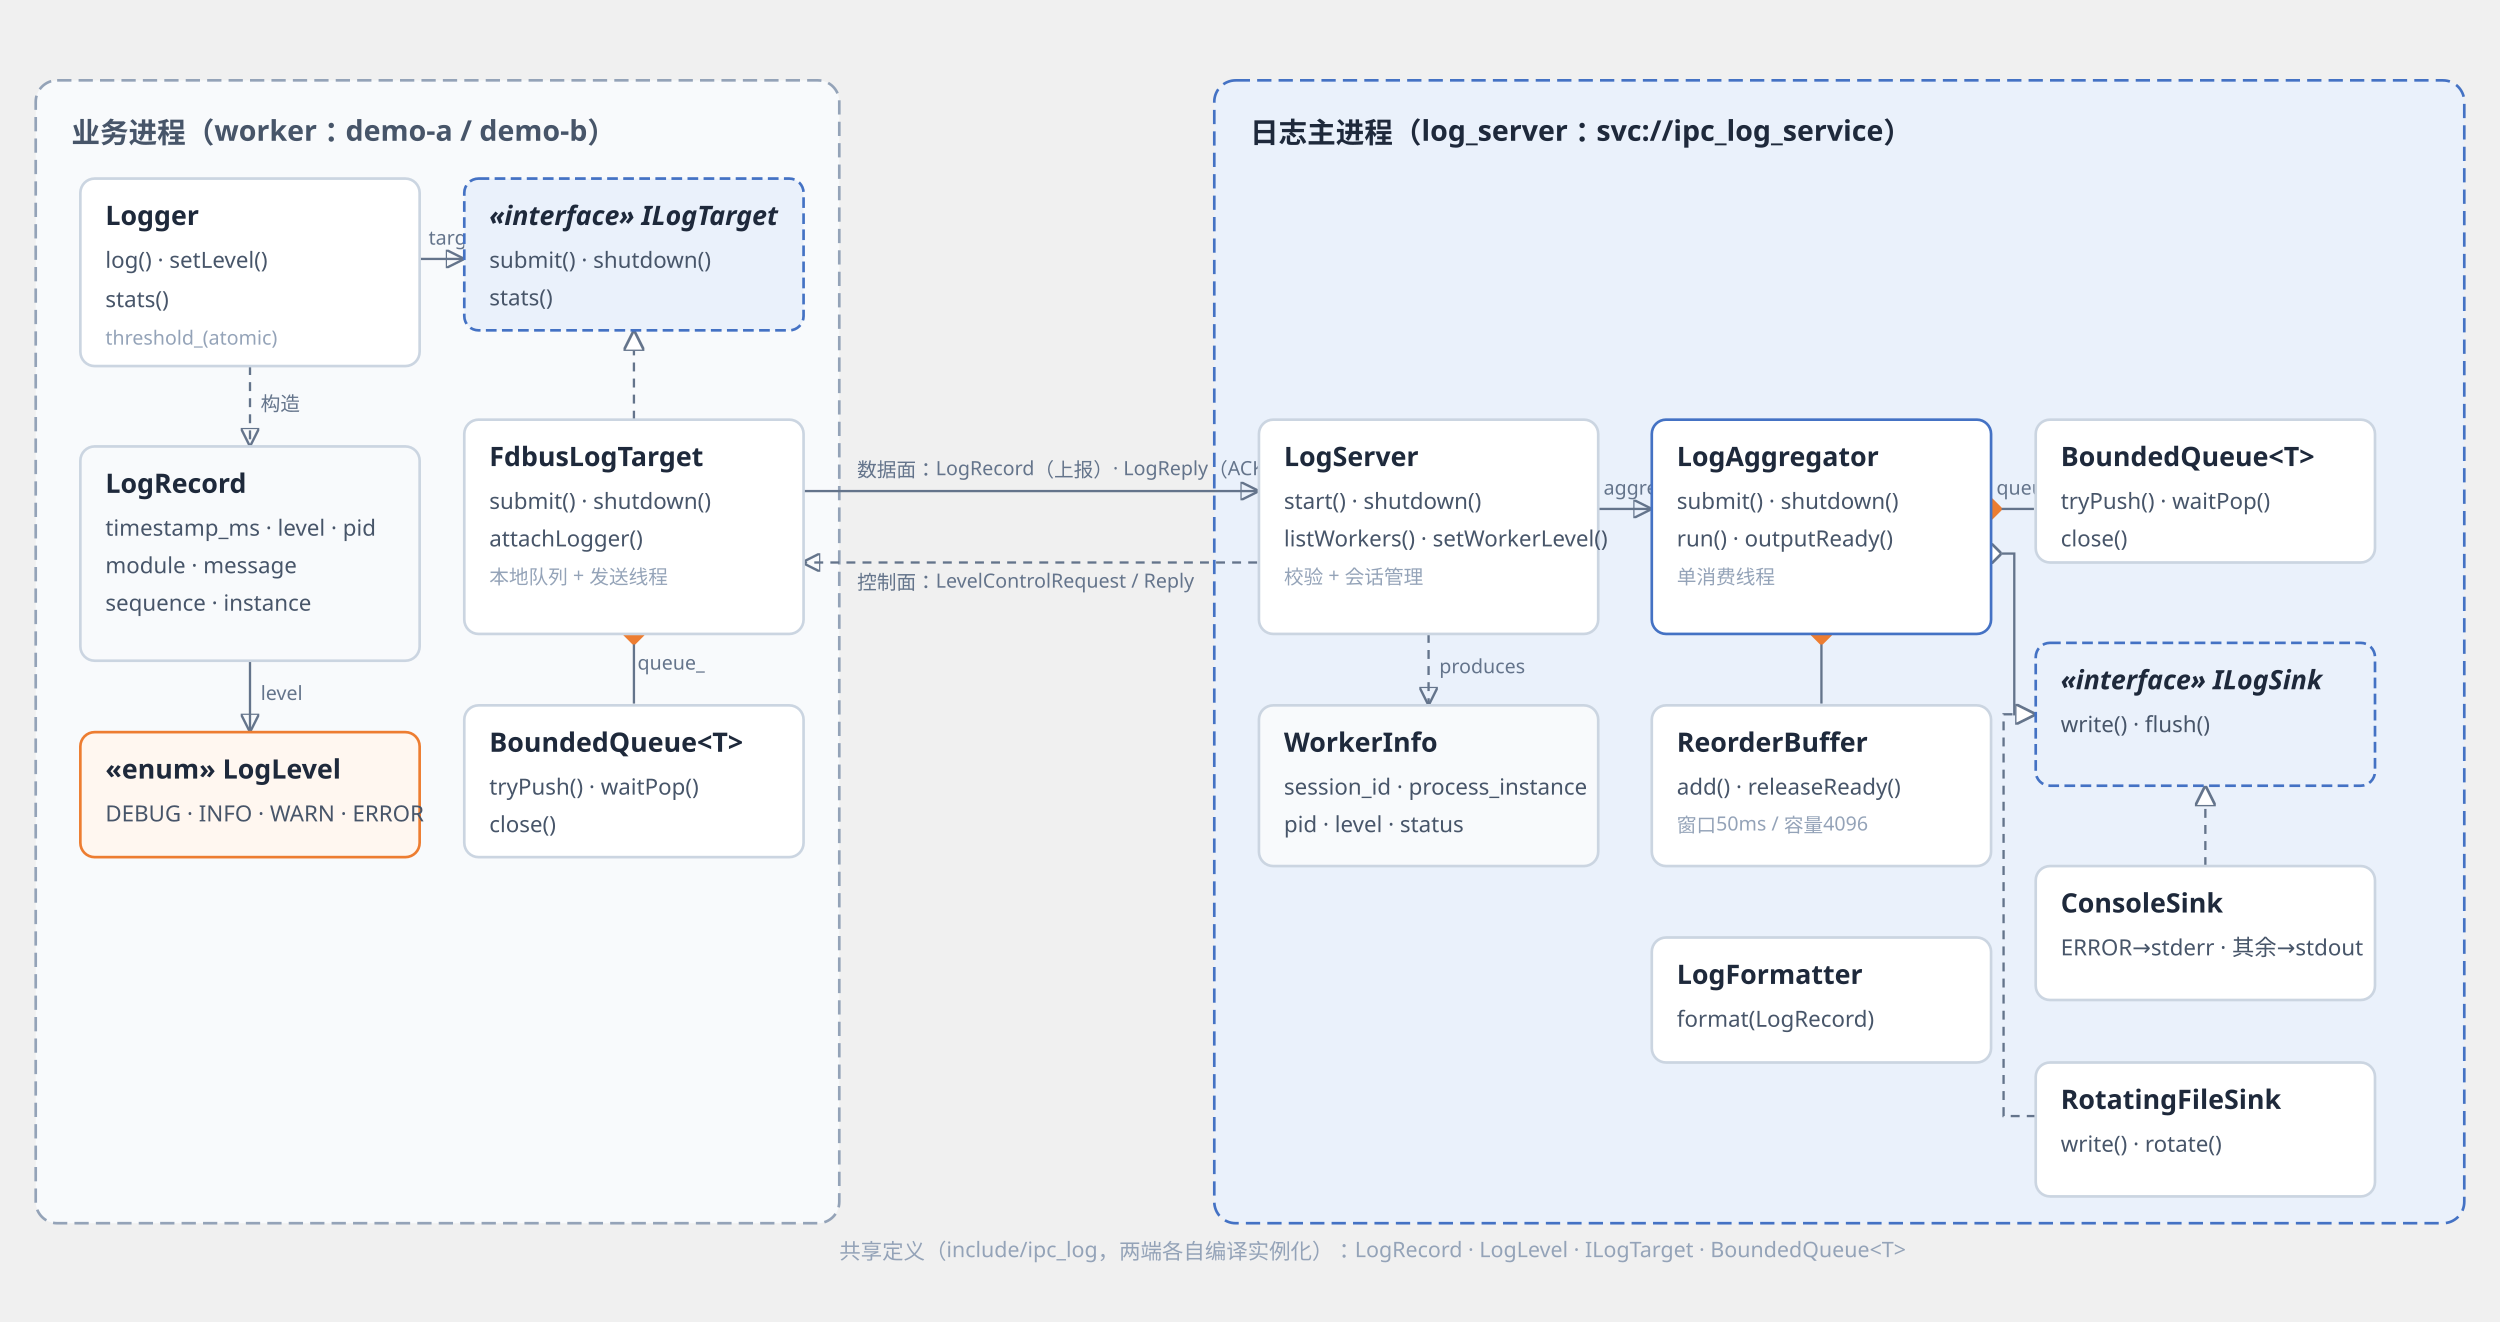
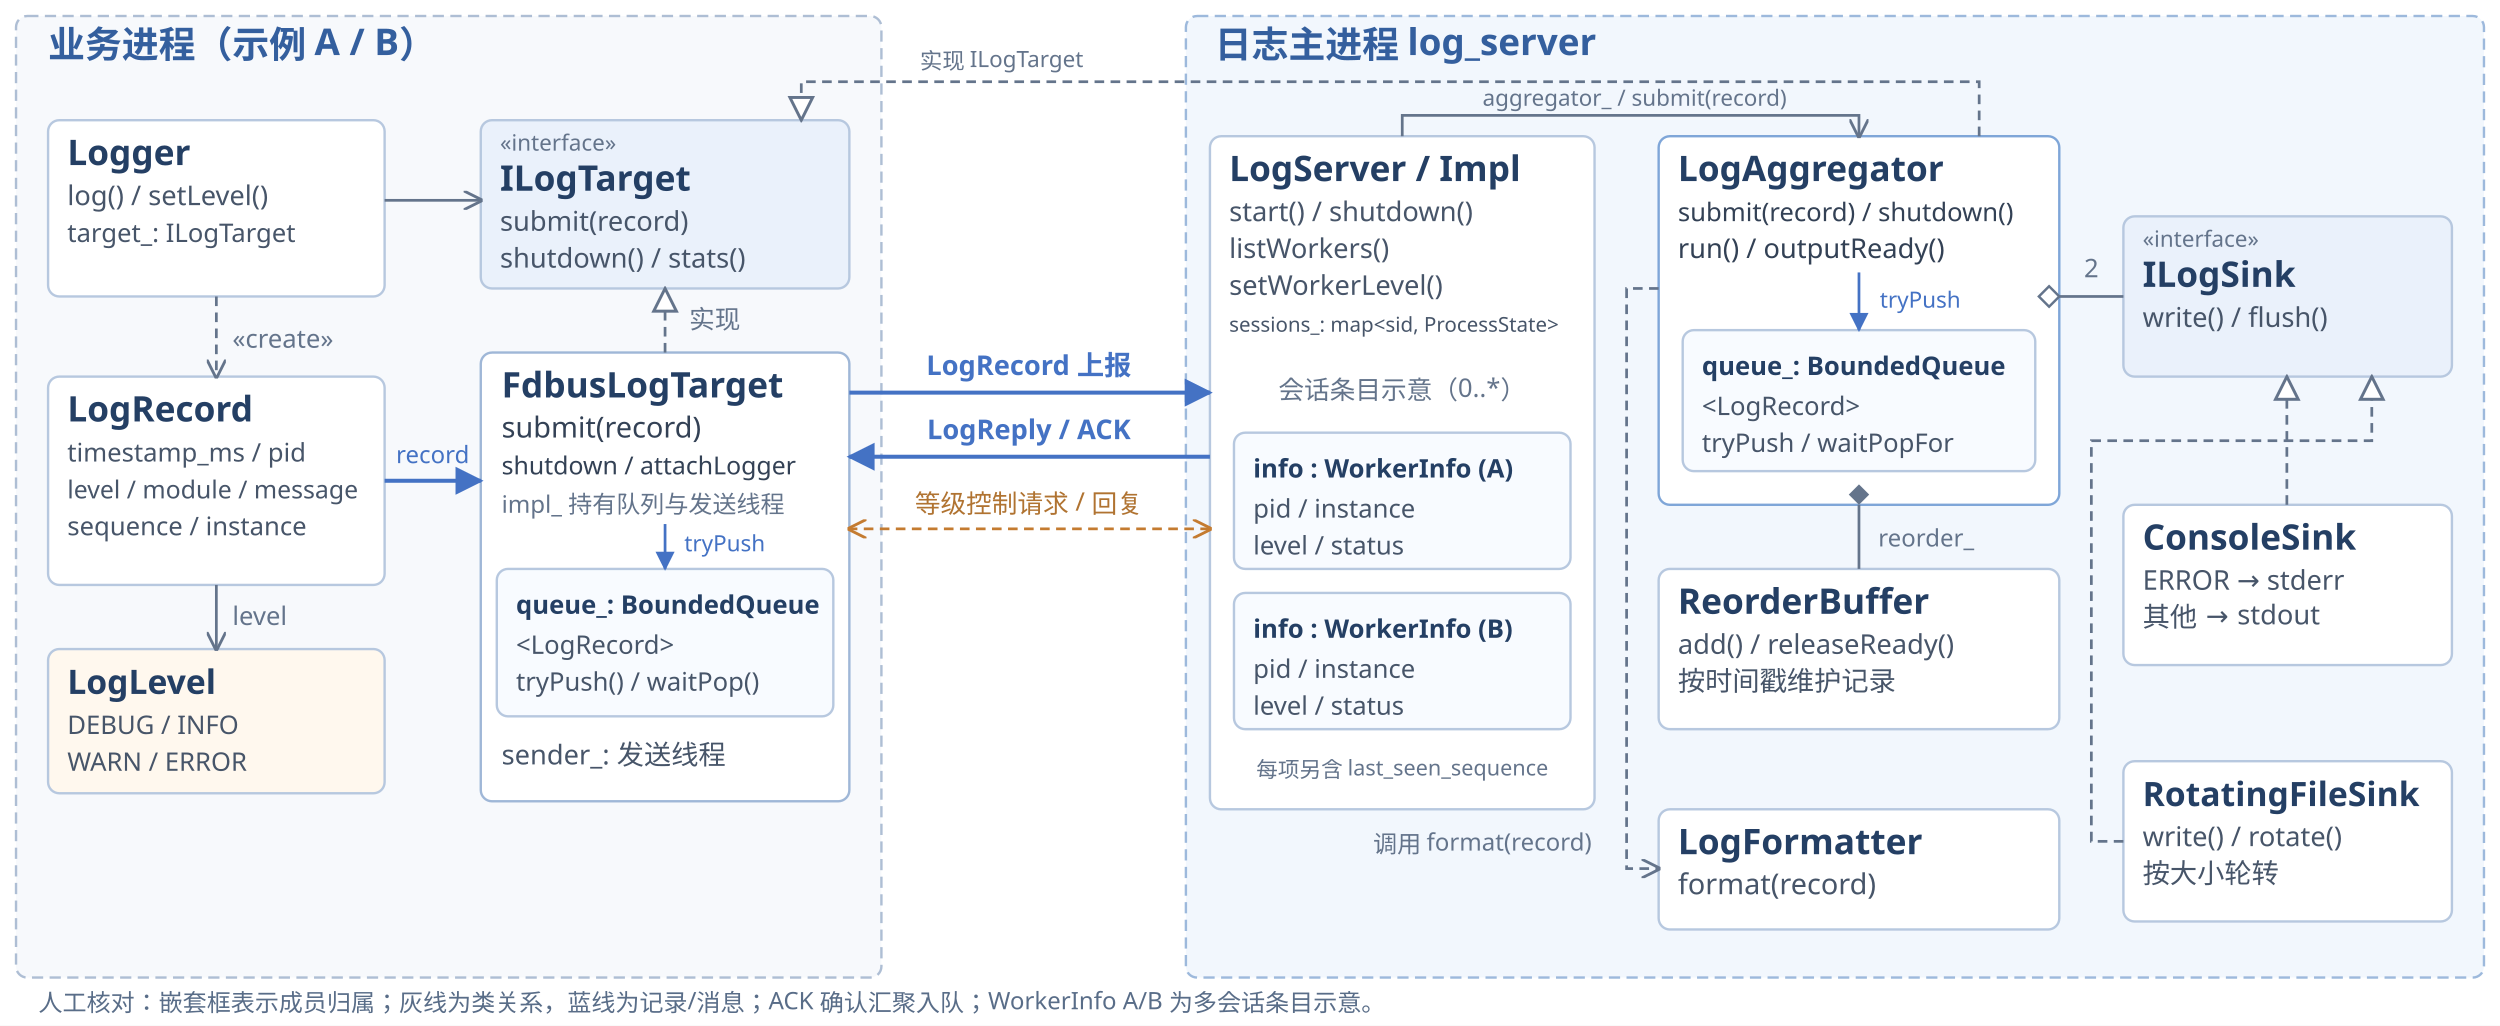
- <svg xmlns="http://www.w3.org/2000/svg" width="1400" height="740" viewBox="0 0 1400 740" font-family="'Microsoft YaHei','Noto Sans SC',system-ui,sans-serif">
+ <svg xmlns="http://www.w3.org/2000/svg" width="1560" height="640" viewBox="0 0 1560 640" font-family="'Microsoft YaHei','Noto Sans SC',sans-serif" aria-labelledby="uml-title uml-desc">
  <defs>
-     <marker id="arr" viewBox="0 0 10 10" refX="9" refY="5" markerWidth="8" markerHeight="8" orient="auto-start-reverse">
-       <path d="M0,0 L10,5 L0,10 Z" fill="none" stroke="#64748B" stroke-width="1.3" />
+     <marker id="arrow" viewBox="0 0 10 10" refX="9" refY="5" markerWidth="7" markerHeight="7" orient="auto-start-reverse">
+       <path d="M0 0 L10 5 L0 10" fill="none" stroke="#64748b" stroke-width="1.5" />
    </marker>
-     <marker id="tri" viewBox="0 0 10 10" refX="9" refY="5" markerWidth="9" markerHeight="9" orient="auto-start-reverse">
-       <path d="M0,0 L10,5 L0,10 Z" fill="#FFFFFF" stroke="#64748B" stroke-width="1.3" />
+     <marker id="blue-arrow" viewBox="0 0 10 10" refX="9" refY="5" markerWidth="7" markerHeight="7" orient="auto-start-reverse">
+       <path d="M0 0 L10 5 L0 10 Z" fill="#4472c4" />
    </marker>
-     <marker id="diam" viewBox="0 0 10 10" refX="5" refY="5" markerWidth="9" markerHeight="9" orient="auto-start-reverse">
-       <path d="M5,0 L10,5 L5,10 L0,5 Z" fill="#ED7D31" stroke="#ED7D31" />
+     <marker id="orange-arrow" viewBox="0 0 10 10" refX="9" refY="5" markerWidth="7" markerHeight="7" orient="auto-start-reverse">
+       <path d="M0 0 L10 5 L0 10" fill="none" stroke="#c47b30" stroke-width="1.5" />
    </marker>
-     <marker id="hdiam" viewBox="0 0 10 10" refX="5" refY="5" markerWidth="9" markerHeight="9" orient="auto-start-reverse">
-       <path d="M5,0 L10,5 L5,10 L0,5 Z" fill="#FFFFFF" stroke="#64748B" stroke-width="1.3" />
+     <marker id="triangle" viewBox="0 0 12 12" refX="11" refY="6" markerWidth="10" markerHeight="10" orient="auto">
+       <path d="M1 1 L11 6 L1 11 Z" fill="#fff" stroke="#64748b" stroke-width="1.3" />
+     </marker>
+     <marker id="diamond" viewBox="0 0 12 12" refX="1" refY="6" markerWidth="9" markerHeight="9" orient="auto-start-reverse">
+       <path d="M1 6 L6 1 L11 6 L6 11 Z" fill="#64748b" />
+     </marker>
+     <marker id="hollow" viewBox="0 0 12 12" refX="1" refY="6" markerWidth="9" markerHeight="9" orient="auto-start-reverse">
+       <path d="M1 6 L6 1 L11 6 L6 11 Z" fill="#fff" stroke="#64748b" stroke-width="1.2" />
    </marker>
  </defs>
-   <rect x="20" y="45" width="450" height="640" rx="12" fill="#F8FAFC" stroke="#94A3B8" stroke-width="1.5" stroke-dasharray="8 4" />
-   <text x="40" y="80" font-size="16" font-weight="700" fill="#475569">业务进程（worker：demo-a / demo-b）</text>
-   <rect x="680" y="45" width="700" height="640" rx="12" fill="#EAF1FB" stroke="#4472C4" stroke-width="1.5" stroke-dasharray="8 4" />
-   <text x="700" y="80" font-size="16" font-weight="700" fill="#1E293B">日志主进程（log_server：svc://ipc_log_service）</text>
-   <g fill="none" stroke="#64748B" stroke-width="1.3">
-     <line x1="235" y1="145" x2="259" y2="145" marker-end="url(#arr)" />
-     <line x1="140" y1="205" x2="140" y2="249" stroke-dasharray="5 4" marker-end="url(#arr)" />
-     <line x1="140" y1="370" x2="140" y2="409" marker-end="url(#arr)" />
-     <line x1="355" y1="235" x2="355" y2="186" stroke-dasharray="5 4" marker-end="url(#tri)" />
-     <line x1="355" y1="355" x2="355" y2="394" marker-start="url(#diam)" />
-     <line x1="450" y1="275" x2="704" y2="275" marker-end="url(#arr)" />
-     <line x1="704" y1="315" x2="450" y2="315" stroke-dasharray="5 4" marker-end="url(#arr)" />
-     <line x1="895" y1="285" x2="924" y2="285" marker-end="url(#arr)" />
-     <line x1="800" y1="355" x2="800" y2="394" stroke-dasharray="5 4" marker-end="url(#arr)" />
-     <line x1="1020" y1="355" x2="1020" y2="394" marker-start="url(#diam)" />
-     <line x1="1115" y1="285" x2="1139" y2="285" marker-start="url(#diam)" />
-     <path d="M1115,310 L1128,310 L1128,400 L1139,400" marker-start="url(#hdiam)" />
-     <line x1="1235" y1="485" x2="1235" y2="441" stroke-dasharray="5 4" marker-end="url(#tri)" />
-     <path d="M1140,625 L1122,625 L1122,400 L1139,400" stroke-dasharray="5 4" marker-end="url(#tri)" />
+   <rect width="1560" height="640" fill="#fff" />
+   <rect x="10" y="10" width="540" height="600" rx="7" fill="#f7f9fc" stroke="#aebed4" stroke-width="1.5" stroke-dasharray="7 4" />
+   <rect x="740" y="10" width="810" height="600" rx="7" fill="#f2f7fd" stroke="#9db9dc" stroke-width="1.5" stroke-dasharray="7 4" />
+   <text x="30" y="36" font-size="23" fill="#345f9e" font-weight="700" text-anchor="start">业务进程（示例 A / B）</text>
+   <text x="758" y="36" font-size="23" fill="#345f9e" font-weight="700" text-anchor="start">日志主进程 log_server</text>
+   <g class="class-box" data-box="Logger" data-x="30" data-y="75" data-w="210" data-h="110">
+     <rect x="30" y="75" width="210" height="110" rx="7" fill="#fff" stroke="#b7c8df" stroke-width="1.5" />
+     <text x="42" y="103" font-size="22" fill="#243f64" font-weight="700" text-anchor="start">Logger</text>
+     <text x="42" y="128" font-size="17" fill="#475569" font-weight="400" text-anchor="start">log() / setLevel()</text>
+     <text x="42" y="151" font-size="16" fill="#475569" font-weight="400" text-anchor="start">target_: ILogTarget</text>
  </g>
-   <g font-size="11" fill="#64748B">
-     <text x="240" y="137">target_</text>
-     <text x="146" y="230">构造</text>
-     <text x="146" y="392">level</text>
-     <text x="357" y="375">queue_</text>
-     <text x="480" y="267">数据面：LogRecord（上报）· LogReply（ACK）</text>
-     <text x="480" y="330">控制面：LevelControlRequest / Reply</text>
-     <text x="898" y="277">aggregator_</text>
-     <text x="806" y="377">produces</text>
-     <text x="1118" y="277">queue_</text>
+   <g class="class-box" data-box="ILogTarget" data-x="300" data-y="75" data-w="230" data-h="105">
+     <rect x="300" y="75" width="230" height="105" rx="7" fill="#eaf1fb" stroke="#b7c8df" stroke-width="1.5" />
+     <text x="312" y="94" font-size="14" fill="#64748b" font-weight="400" text-anchor="start">«interface»</text>
+     <text x="312" y="119" font-size="22" fill="#243f64" font-weight="700" text-anchor="start">ILogTarget</text>
+     <text x="312" y="144" font-size="17" fill="#475569" font-weight="400" text-anchor="start">submit(record)</text>
+     <text x="312" y="167" font-size="17" fill="#475569" font-weight="400" text-anchor="start">shutdown() / stats()</text>
  </g>
-   <g>
-     <rect x="45" y="100" width="190" height="105" rx="8" fill="#FFFFFF" stroke="#CBD5E1" stroke-width="1.5" />
-     <text x="59" y="126" font-size="15" font-weight="700" fill="#1E293B">Logger</text>
-     <text x="59" y="150" font-size="12.5" fill="#475569">log() · setLevel()</text>
-     <text x="59" y="172" font-size="12.5" fill="#475569">stats()</text>
-     <text x="59" y="193" font-size="11" fill="#94A3B8">threshold_(atomic)</text>
-     <rect x="45" y="250" width="190" height="120" rx="8" fill="#F8FAFC" stroke="#CBD5E1" stroke-width="1.5" />
-     <text x="59" y="276" font-size="15" font-weight="700" fill="#1E293B">LogRecord</text>
-     <text x="59" y="300" font-size="12.5" fill="#475569">timestamp_ms · level · pid</text>
-     <text x="59" y="321" font-size="12.5" fill="#475569">module · message</text>
-     <text x="59" y="342" font-size="12.5" fill="#475569">sequence · instance</text>
-     <rect x="45" y="410" width="190" height="70" rx="8" fill="#FFF7F0" stroke="#ED7D31" stroke-width="1.5" />
-     <text x="59" y="436" font-size="15" font-weight="700" fill="#1E293B">«enum» LogLevel</text>
-     <text x="59" y="460" font-size="12.5" fill="#475569">DEBUG · INFO · WARN · ERROR</text>
-     <rect x="260" y="100" width="190" height="85" rx="8" fill="#EAF1FB" stroke="#4472C4" stroke-width="1.5" stroke-dasharray="6 3" />
-     <text x="274" y="126" font-size="15" font-weight="700" font-style="italic" fill="#1E293B">«interface» ILogTarget</text>
-     <text x="274" y="150" font-size="12.5" fill="#475569">submit() · shutdown()</text>
-     <text x="274" y="171" font-size="12.5" fill="#475569">stats()</text>
-     <rect x="260" y="235" width="190" height="120" rx="8" fill="#FFFFFF" stroke="#CBD5E1" stroke-width="1.5" />
-     <text x="274" y="261" font-size="15" font-weight="700" fill="#1E293B">FdbusLogTarget</text>
-     <text x="274" y="285" font-size="12.5" fill="#475569">submit() · shutdown()</text>
-     <text x="274" y="306" font-size="12.5" fill="#475569">attachLogger()</text>
-     <text x="274" y="327" font-size="11" fill="#94A3B8">本地队列 + 发送线程</text>
-     <rect x="260" y="395" width="190" height="85" rx="8" fill="#FFFFFF" stroke="#CBD5E1" stroke-width="1.5" />
-     <text x="274" y="421" font-size="15" font-weight="700" fill="#1E293B">BoundedQueue&lt;T&gt;</text>
-     <text x="274" y="445" font-size="12.5" fill="#475569">tryPush() · waitPop()</text>
-     <text x="274" y="466" font-size="12.5" fill="#475569">close()</text>
-     <rect x="705" y="235" width="190" height="120" rx="8" fill="#FFFFFF" stroke="#CBD5E1" stroke-width="1.5" />
-     <text x="719" y="261" font-size="15" font-weight="700" fill="#1E293B">LogServer</text>
-     <text x="719" y="285" font-size="12.5" fill="#475569">start() · shutdown()</text>
-     <text x="719" y="306" font-size="12.5" fill="#475569">listWorkers() · setWorkerLevel()</text>
-     <text x="719" y="327" font-size="11" fill="#94A3B8">校验 + 会话管理</text>
-     <rect x="705" y="395" width="190" height="90" rx="8" fill="#F8FAFC" stroke="#CBD5E1" stroke-width="1.5" />
-     <text x="719" y="421" font-size="15" font-weight="700" fill="#1E293B">WorkerInfo</text>
-     <text x="719" y="445" font-size="12.5" fill="#475569">session_id · process_instance</text>
-     <text x="719" y="466" font-size="12.5" fill="#475569">pid · level · status</text>
-     <rect x="925" y="235" width="190" height="120" rx="8" fill="#FFFFFF" stroke="#4472C4" stroke-width="1.5" />
-     <text x="939" y="261" font-size="15" font-weight="700" fill="#1E293B">LogAggregator</text>
-     <text x="939" y="285" font-size="12.5" fill="#475569">submit() · shutdown()</text>
-     <text x="939" y="306" font-size="12.5" fill="#475569">run() · outputReady()</text>
-     <text x="939" y="327" font-size="11" fill="#94A3B8">单消费线程</text>
-     <rect x="925" y="395" width="190" height="90" rx="8" fill="#FFFFFF" stroke="#CBD5E1" stroke-width="1.5" />
-     <text x="939" y="421" font-size="15" font-weight="700" fill="#1E293B">ReorderBuffer</text>
-     <text x="939" y="445" font-size="12.5" fill="#475569">add() · releaseReady()</text>
-     <text x="939" y="466" font-size="11" fill="#94A3B8">窗口50ms / 容量4096</text>
-     <rect x="925" y="525" width="190" height="70" rx="8" fill="#FFFFFF" stroke="#CBD5E1" stroke-width="1.5" />
-     <text x="939" y="551" font-size="15" font-weight="700" fill="#1E293B">LogFormatter</text>
-     <text x="939" y="575" font-size="12.5" fill="#475569">format(LogRecord)</text>
-     <rect x="1140" y="235" width="190" height="80" rx="8" fill="#FFFFFF" stroke="#CBD5E1" stroke-width="1.5" />
-     <text x="1154" y="261" font-size="15" font-weight="700" fill="#1E293B">BoundedQueue&lt;T&gt;</text>
-     <text x="1154" y="285" font-size="12.5" fill="#475569">tryPush() · waitPop()</text>
-     <text x="1154" y="306" font-size="12.5" fill="#475569">close()</text>
-     <rect x="1140" y="360" width="190" height="80" rx="8" fill="#EAF1FB" stroke="#4472C4" stroke-width="1.5" stroke-dasharray="6 3" />
-     <text x="1154" y="386" font-size="15" font-weight="700" font-style="italic" fill="#1E293B">«interface» ILogSink</text>
-     <text x="1154" y="410" font-size="12.5" fill="#475569">write() · flush()</text>
-     <rect x="1140" y="485" width="190" height="75" rx="8" fill="#FFFFFF" stroke="#CBD5E1" stroke-width="1.5" />
-     <text x="1154" y="511" font-size="15" font-weight="700" fill="#1E293B">ConsoleSink</text>
-     <text x="1154" y="535" font-size="12.5" fill="#475569">ERROR→stderr · 其余→stdout</text>
-     <rect x="1140" y="595" width="190" height="75" rx="8" fill="#FFFFFF" stroke="#CBD5E1" stroke-width="1.5" />
-     <text x="1154" y="621" font-size="15" font-weight="700" fill="#1E293B">RotatingFileSink</text>
-     <text x="1154" y="645" font-size="12.5" fill="#475569">write() · rotate()</text>
+   <g class="class-box" data-box="LogRecord" data-x="30" data-y="235" data-w="210" data-h="130">
+     <rect x="30" y="235" width="210" height="130" rx="7" fill="#fff" stroke="#b7c8df" stroke-width="1.5" />
+     <text x="42" y="263" font-size="22" fill="#243f64" font-weight="700" text-anchor="start">LogRecord</text>
+     <text x="42" y="288" font-size="16" fill="#475569" font-weight="400" text-anchor="start">timestamp_ms / pid</text>
+     <text x="42" y="311" font-size="15.5" fill="#475569" font-weight="400" text-anchor="start">level / module / message</text>
+     <text x="42" y="334" font-size="16" fill="#475569" font-weight="400" text-anchor="start">sequence / instance</text>
  </g>
-   <text x="470" y="705" font-size="12" fill="#94A3B8">共享定义（include/ipc_log，两端各自编译实例化）：LogRecord · LogLevel · ILogTarget · BoundedQueue&lt;T&gt;</text>
+   <g class="class-box" data-box="LogLevel" data-x="30" data-y="405" data-w="210" data-h="90">
+     <rect x="30" y="405" width="210" height="90" rx="7" fill="#fff8ee" stroke="#b7c8df" stroke-width="1.5" />
+     <text x="42" y="433" font-size="21" fill="#243f64" font-weight="700" text-anchor="start">LogLevel</text>
+     <text x="42" y="458" font-size="16" fill="#475569" font-weight="400" text-anchor="start">DEBUG / INFO</text>
+     <text x="42" y="481" font-size="16" fill="#475569" font-weight="400" text-anchor="start">WARN / ERROR</text>
+   </g>
+   <rect x="300" y="220" width="230" height="280" rx="7" fill="#fff" stroke="#9fb7d7" stroke-width="1.5" />
+   <text x="313" y="248" font-size="22" fill="#243f64" font-weight="700" text-anchor="start">FdbusLogTarget</text>
+   <text x="313" y="273" font-size="18" fill="#334155" font-weight="400" text-anchor="start">submit(record)</text>
+   <text x="313" y="296" font-size="15.5" fill="#334155" font-weight="400" text-anchor="start">shutdown / attachLogger</text>
+   <text x="313" y="320" font-size="15" fill="#64748b" font-weight="400" text-anchor="start">impl_ 持有队列与发送线程</text>
+   <g class="class-box" data-box="queue_" data-x="310" data-y="355" data-w="210" data-h="92">
+     <rect x="310" y="355" width="210" height="92" rx="7" fill="#f8fbff" stroke="#b7c8df" stroke-width="1.5" />
+     <text x="322" y="383" font-size="16" fill="#243f64" font-weight="700" text-anchor="start">queue_: BoundedQueue</text>
+     <text x="322" y="408" font-size="16" fill="#475569" font-weight="400" text-anchor="start">&lt;LogRecord&gt;</text>
+     <text x="322" y="431" font-size="16" fill="#475569" font-weight="400" text-anchor="start">tryPush() / waitPop()</text>
+   </g>
+   <text x="313" y="477" font-size="17" fill="#475569" font-weight="400" text-anchor="start">sender_: 发送线程</text>
+   <path d="M240,125 H300" fill="none" stroke="#64748b" stroke-width="1.7" marker-end="url(#arrow)" />
+   <path d="M135,185 V235" fill="none" stroke="#64748b" stroke-width="1.7" stroke-dasharray="6 4" marker-end="url(#arrow)" />
+   <text x="145" y="217" font-size="16" fill="#64748b" font-weight="400" text-anchor="start">«create»</text>
+   <path d="M135,365 V405" fill="none" stroke="#64748b" stroke-width="1.7" marker-end="url(#arrow)" />
+   <text x="145" y="390" font-size="16" fill="#64748b" font-weight="400" text-anchor="start">level</text>
+   <path d="M415,220 V180" fill="none" stroke="#64748b" stroke-width="1.7" stroke-dasharray="6 4" marker-end="url(#triangle)" />
+   <text x="430" y="205" font-size="16" fill="#64748b" font-weight="400" text-anchor="start">实现</text>
+   <path d="M240,300 H300" fill="none" stroke="#4472c4" stroke-width="2.5" marker-end="url(#blue-arrow)" />
+   <text x="270" y="289" font-size="15" fill="#4472c4" font-weight="400" text-anchor="middle">record</text>
+   <path d="M415,327 V355" fill="none" stroke="#4472c4" stroke-width="1.7" marker-end="url(#blue-arrow)" />
+   <text x="427" y="344" font-size="14" fill="#4472c4" font-weight="400" text-anchor="start">tryPush</text>
+   <g class="class-box" data-box="LogServer / Impl" data-x="755" data-y="85" data-w="240" data-h="420">
+     <rect x="755" y="85" width="240" height="420" rx="7" fill="#fff" stroke="#b7c8df" stroke-width="1.5" />
+     <text x="767" y="113" font-size="22" fill="#243f64" font-weight="700" text-anchor="start">LogServer / Impl</text>
+     <text x="767" y="138" font-size="17" fill="#475569" font-weight="400" text-anchor="start">start() / shutdown()</text>
+     <text x="767" y="161" font-size="17" fill="#475569" font-weight="400" text-anchor="start">listWorkers()</text>
+     <text x="767" y="184" font-size="17" fill="#475569" font-weight="400" text-anchor="start">setWorkerLevel()</text>
+     <text x="767" y="207" font-size="12.8" fill="#475569" font-weight="400" text-anchor="start">sessions_: map&lt;sid, ProcessState&gt;</text>
+   </g>
+   <text x="875" y="249" font-size="16" fill="#64748b" font-weight="400" text-anchor="middle">会话条目示意（0..*）</text>
+   <g class="class-box" data-box="info : WorkerInfo (A)" data-x="770" data-y="270" data-w="210" data-h="85">
+     <rect x="770" y="270" width="210" height="85" rx="7" fill="#f8fbff" stroke="#b7c8df" stroke-width="1.5" />
+     <text x="782" y="298" font-size="16" fill="#243f64" font-weight="700" text-anchor="start">info : WorkerInfo (A)</text>
+     <text x="782" y="323" font-size="16" fill="#475569" font-weight="400" text-anchor="start">pid / instance</text>
+     <text x="782" y="346" font-size="16" fill="#475569" font-weight="400" text-anchor="start">level / status</text>
+   </g>
+   <g class="class-box" data-box="info : WorkerInfo (B)" data-x="770" data-y="370" data-w="210" data-h="85">
+     <rect x="770" y="370" width="210" height="85" rx="7" fill="#f8fbff" stroke="#b7c8df" stroke-width="1.5" />
+     <text x="782" y="398" font-size="16" fill="#243f64" font-weight="700" text-anchor="start">info : WorkerInfo (B)</text>
+     <text x="782" y="423" font-size="16" fill="#475569" font-weight="400" text-anchor="start">pid / instance</text>
+     <text x="782" y="446" font-size="16" fill="#475569" font-weight="400" text-anchor="start">level / status</text>
+   </g>
+   <text x="875" y="485" font-size="13.5" fill="#64748b" font-weight="400" text-anchor="middle">每项另含 last_seen_sequence</text>
+   <rect x="1035" y="85" width="250" height="230" rx="7" fill="#fff" stroke="#7fa6d8" stroke-width="1.5" />
+   <text x="1047" y="113" font-size="22" fill="#243f64" font-weight="700" text-anchor="start">LogAggregator</text>
+   <text x="1047" y="138" font-size="16" fill="#334155" font-weight="400" text-anchor="start">submit(record) / shutdown()</text>
+   <text x="1047" y="161" font-size="17" fill="#334155" font-weight="400" text-anchor="start">run() / outputReady()</text>
+   <g class="class-box" data-box="queue_: BoundedQueue" data-x="1050" data-y="206" data-w="220" data-h="88">
+     <rect x="1050" y="206" width="220" height="88" rx="7" fill="#f8fbff" stroke="#b7c8df" stroke-width="1.5" />
+     <text x="1062" y="234" font-size="16" fill="#243f64" font-weight="700" text-anchor="start">queue_: BoundedQueue</text>
+     <text x="1062" y="259" font-size="16" fill="#475569" font-weight="400" text-anchor="start">&lt;LogRecord&gt;</text>
+     <text x="1062" y="282" font-size="16" fill="#475569" font-weight="400" text-anchor="start">tryPush / waitPopFor</text>
+   </g>
+   <path d="M1160,170 V206" fill="none" stroke="#4472c4" stroke-width="1.7" marker-end="url(#blue-arrow)" />
+   <text x="1173" y="192" font-size="14" fill="#4472c4" font-weight="400" text-anchor="start">tryPush</text>
+   <g class="class-box" data-box="ReorderBuffer" data-x="1035" data-y="355" data-w="250" data-h="100">
+     <rect x="1035" y="355" width="250" height="100" rx="7" fill="#fff" stroke="#b7c8df" stroke-width="1.5" />
+     <text x="1047" y="383" font-size="22" fill="#243f64" font-weight="700" text-anchor="start">ReorderBuffer</text>
+     <text x="1047" y="408" font-size="17" fill="#475569" font-weight="400" text-anchor="start">add() / releaseReady()</text>
+     <text x="1047" y="431" font-size="17" fill="#475569" font-weight="400" text-anchor="start">按时间戳维护记录</text>
+   </g>
+   <g class="class-box" data-box="LogFormatter" data-x="1035" data-y="505" data-w="250" data-h="75">
+     <rect x="1035" y="505" width="250" height="75" rx="7" fill="#fff" stroke="#b7c8df" stroke-width="1.5" />
+     <text x="1047" y="533" font-size="22" fill="#243f64" font-weight="700" text-anchor="start">LogFormatter</text>
+     <text x="1047" y="558" font-size="18" fill="#475569" font-weight="400" text-anchor="start">format(record)</text>
+   </g>
+   <g class="class-box" data-box="ILogSink" data-x="1325" data-y="135" data-w="205" data-h="100">
+     <rect x="1325" y="135" width="205" height="100" rx="7" fill="#eaf1fb" stroke="#b7c8df" stroke-width="1.5" />
+     <text x="1337" y="154" font-size="14" fill="#64748b" font-weight="400" text-anchor="start">«interface»</text>
+     <text x="1337" y="179" font-size="22" fill="#243f64" font-weight="700" text-anchor="start">ILogSink</text>
+     <text x="1337" y="204" font-size="17" fill="#475569" font-weight="400" text-anchor="start">write() / flush()</text>
+   </g>
+   <g class="class-box" data-box="ConsoleSink" data-x="1325" data-y="315" data-w="205" data-h="100">
+     <rect x="1325" y="315" width="205" height="100" rx="7" fill="#fff" stroke="#b7c8df" stroke-width="1.5" />
+     <text x="1337" y="343" font-size="22" fill="#243f64" font-weight="700" text-anchor="start">ConsoleSink</text>
+     <text x="1337" y="368" font-size="17" fill="#475569" font-weight="400" text-anchor="start">ERROR → stderr</text>
+     <text x="1337" y="391" font-size="17" fill="#475569" font-weight="400" text-anchor="start">其他 → stdout</text>
+   </g>
+   <g class="class-box" data-box="RotatingFileSink" data-x="1325" data-y="475" data-w="205" data-h="100">
+     <rect x="1325" y="475" width="205" height="100" rx="7" fill="#fff" stroke="#b7c8df" stroke-width="1.5" />
+     <text x="1337" y="503" font-size="21" fill="#243f64" font-weight="700" text-anchor="start">RotatingFileSink</text>
+     <text x="1337" y="528" font-size="17" fill="#475569" font-weight="400" text-anchor="start">write() / rotate()</text>
+     <text x="1337" y="551" font-size="17" fill="#475569" font-weight="400" text-anchor="start">按大小轮转</text>
+   </g>
+   <path d="M875,85 V72 H1160 V85" fill="none" stroke="#64748b" stroke-width="1.7" marker-end="url(#arrow)" />
+   <text x="1020" y="66" font-size="14" fill="#64748b" font-weight="400" text-anchor="middle">aggregator_ / submit(record)</text>
+   <path d="M1235,85 V51 H500 V75" fill="none" stroke="#64748b" stroke-width="1.7" stroke-dasharray="6 4" marker-end="url(#triangle)" />
+   <text x="625" y="43" font-size="14" fill="#64748b" font-weight="400" text-anchor="middle">实现 ILogTarget</text>
+   <path d="M1160,315 V355" fill="none" stroke="#64748b" stroke-width="1.7" marker-start="url(#diamond)" />
+   <text x="1172" y="341" font-size="15" fill="#64748b" font-weight="400" text-anchor="start">reorder_</text>
+   <path d="M1035,180 H1015 V542 H1035" fill="none" stroke="#64748b" stroke-width="1.7" stroke-dasharray="6 4" marker-end="url(#arrow)" />
+   <text x="925" y="532" font-size="15" fill="#64748b" font-weight="400" text-anchor="middle">调用 format(record)</text>
+   <path d="M1285,185 H1325" fill="none" stroke="#64748b" stroke-width="1.7" marker-start="url(#hollow)" />
+   <text x="1305" y="173" font-size="16" fill="#64748b" font-weight="400" text-anchor="middle">2</text>
+   <path d="M1427,315 V235" fill="none" stroke="#64748b" stroke-width="1.7" stroke-dasharray="6 4" marker-end="url(#triangle)" />
+   <path d="M1325,525 H1305 V275 H1480 V235" fill="none" stroke="#64748b" stroke-width="1.7" stroke-dasharray="6 4" marker-end="url(#triangle)" />
+   <path d="M530,245 H755" fill="none" stroke="#4472c4" stroke-width="2.5" marker-end="url(#blue-arrow)" />
+   <text x="642" y="234" font-size="17" fill="#4472c4" font-weight="600" text-anchor="middle">LogRecord 上报</text>
+   <path d="M755,285 H530" fill="none" stroke="#4472c4" stroke-width="2.5" marker-end="url(#blue-arrow)" />
+   <text x="642" y="274" font-size="17" fill="#4472c4" font-weight="600" text-anchor="middle">LogReply / ACK</text>
+   <path d="M755,330 H530" fill="none" stroke="#c47b30" stroke-width="1.7" stroke-dasharray="6 4" marker-end="url(#orange-arrow)" marker-start="url(#orange-arrow)" />
+   <text x="642" y="320" font-size="16" fill="#b07331" font-weight="400" text-anchor="middle">等级控制请求 / 回复</text>
+   <text x="24" y="631" font-size="15" fill="#596d88" font-weight="400" text-anchor="start">人工核对：嵌套框表示成员归属；灰线为类关系，蓝线为记录/消息；ACK 确认汇聚入队；WorkerInfo A/B 为多会话条目示意。</text>
</svg>
